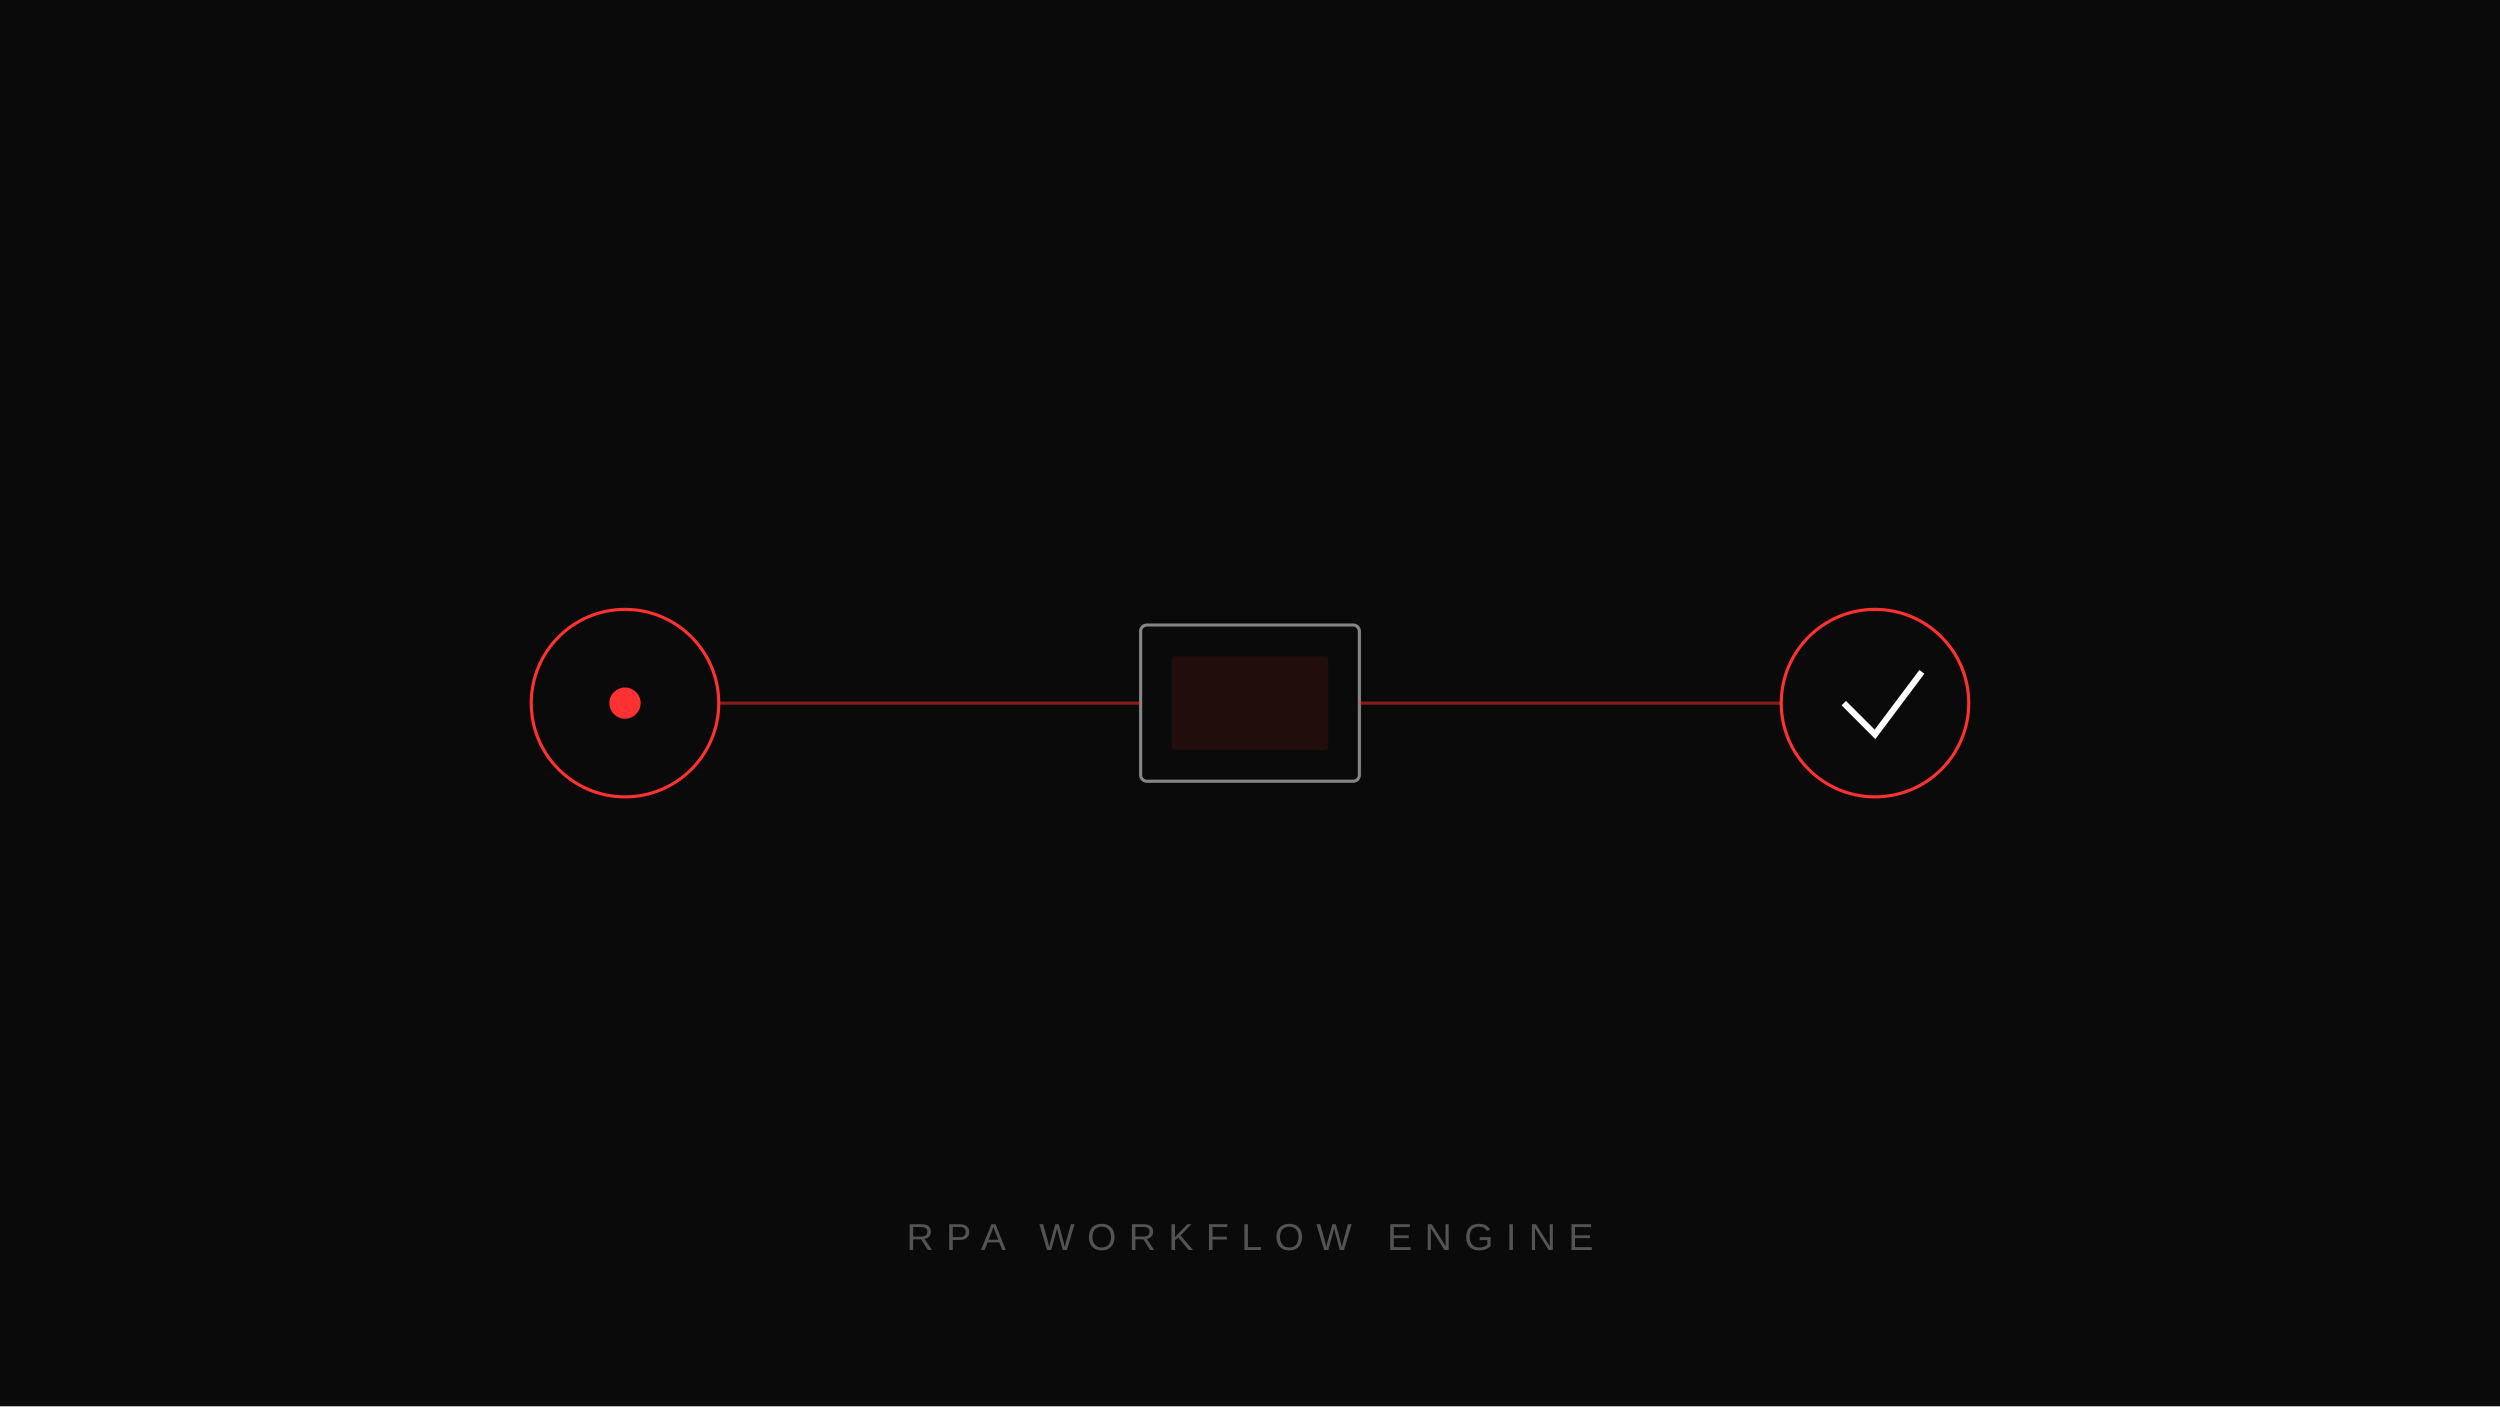
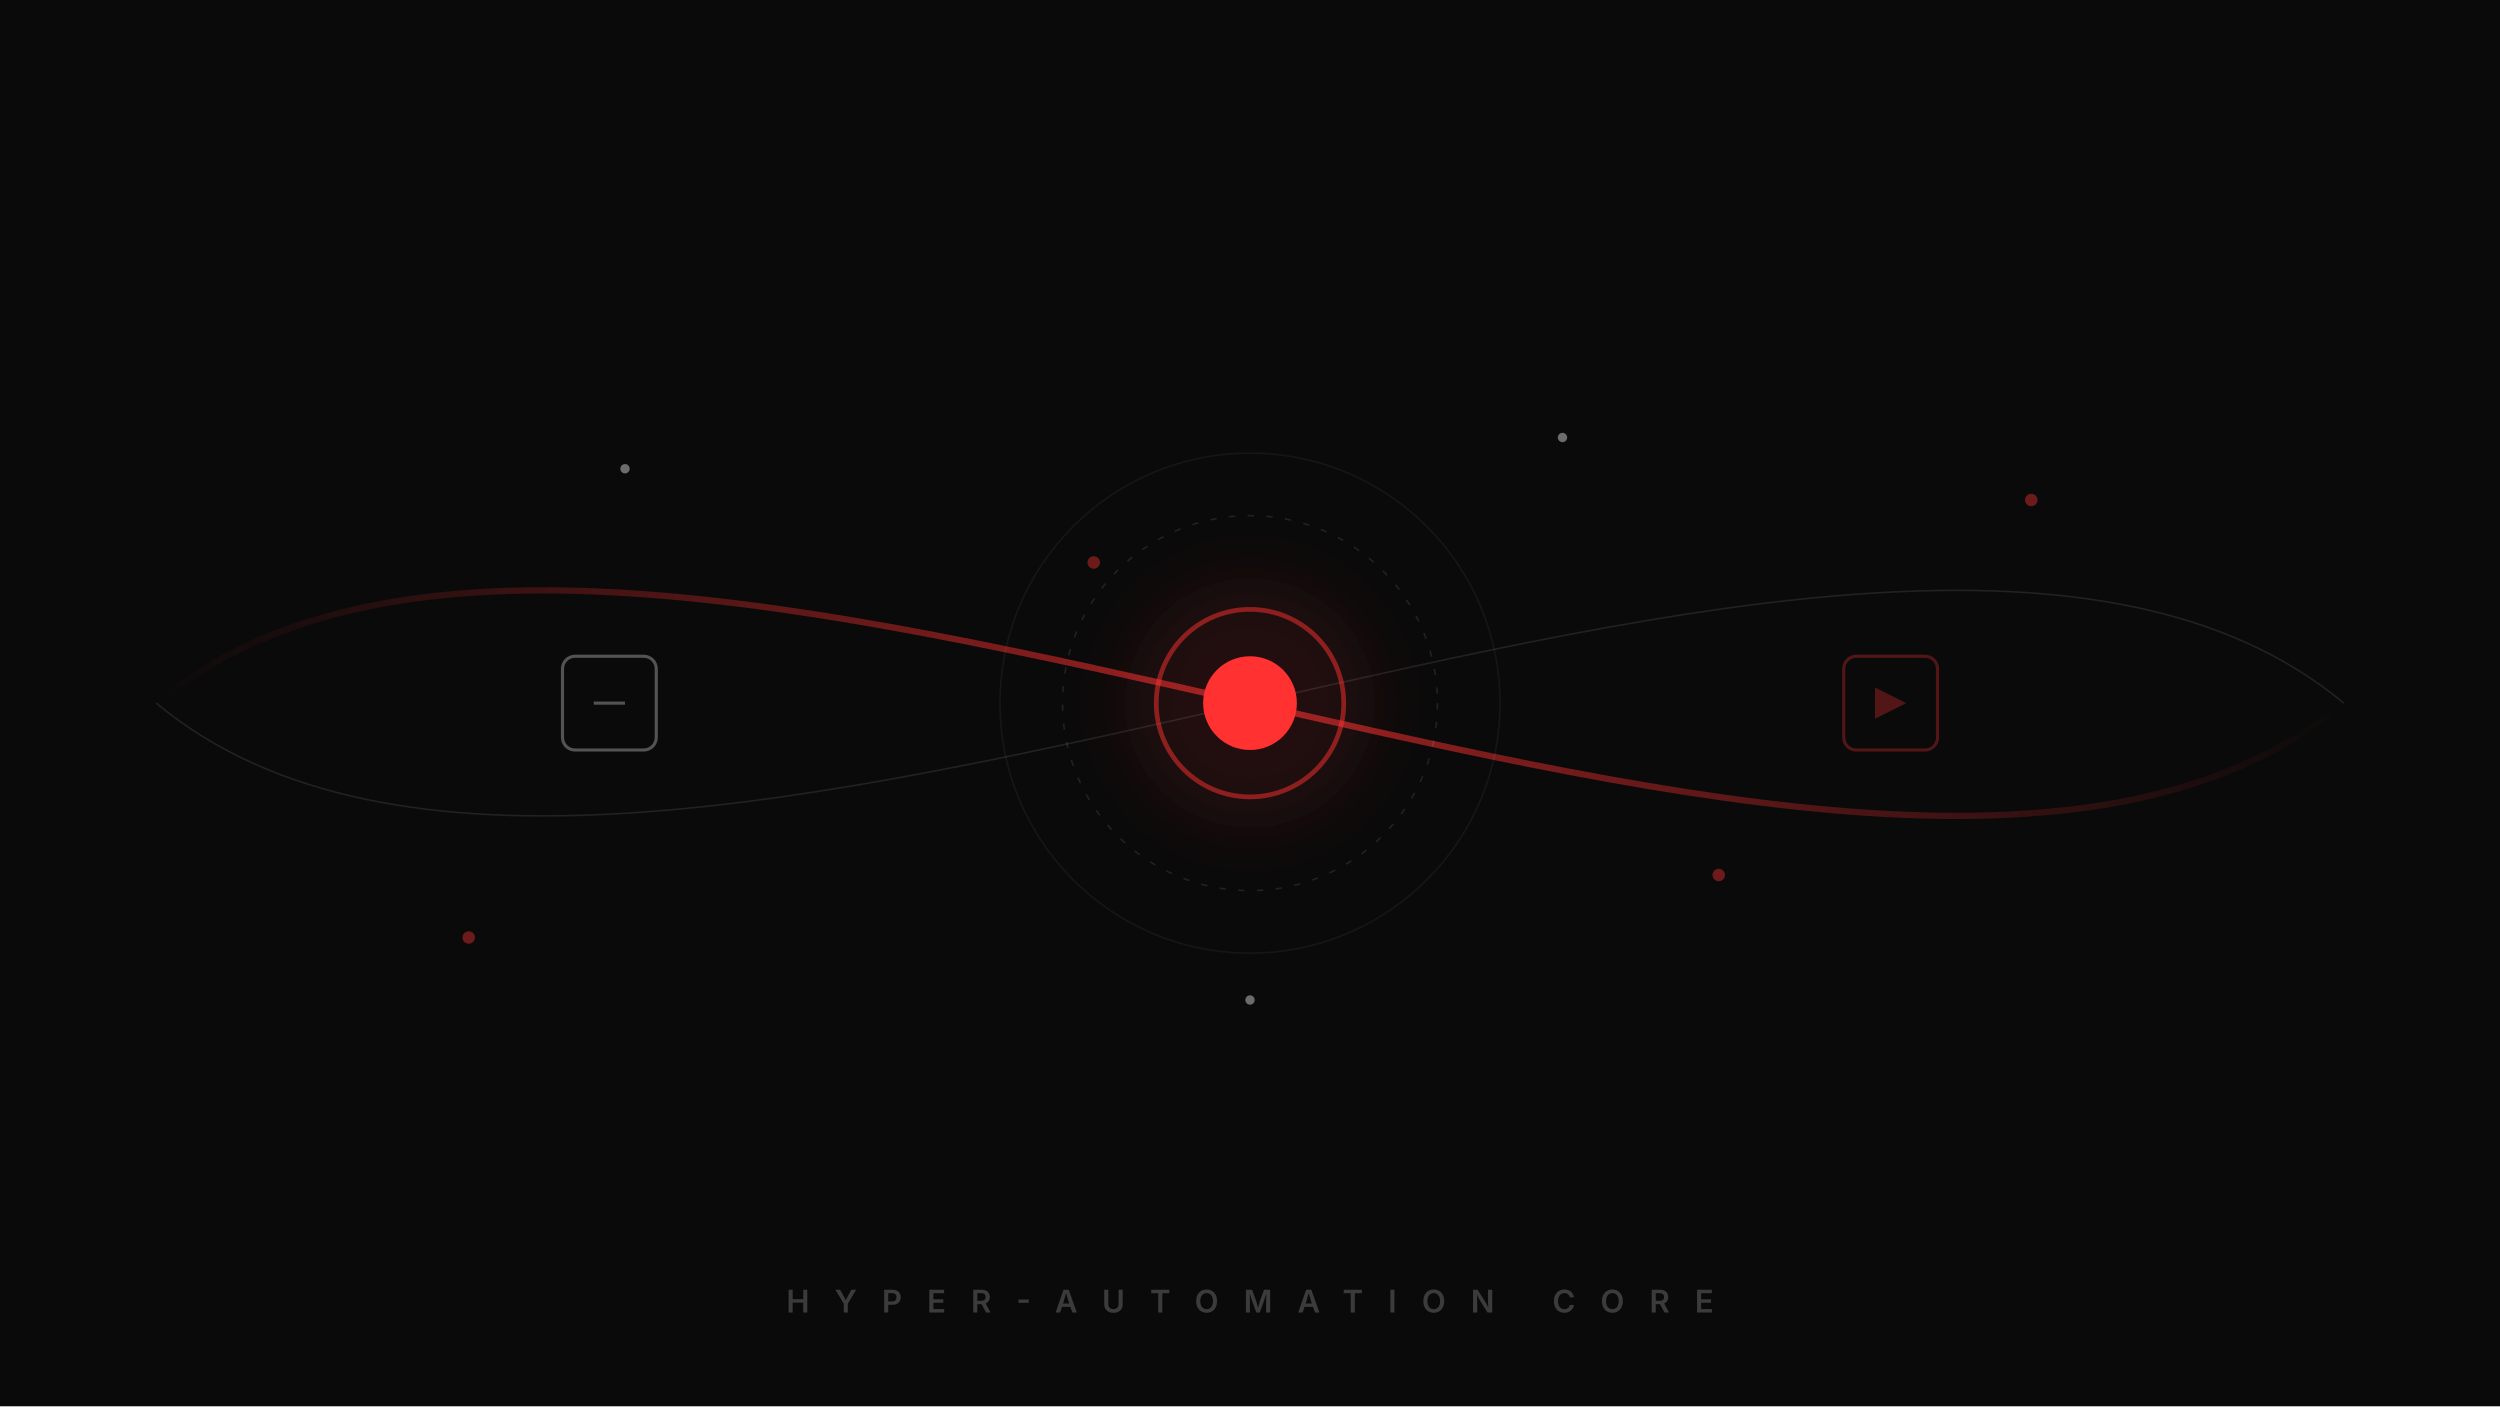
<svg xmlns="http://www.w3.org/2000/svg" width="800" height="450" viewBox="0 0 800 450" fill="none">
  <rect width="800" height="450" fill="#0A0A0A" />
  <defs>
-     <linearGradient id="grad2" x1="0%" y1="50%" x2="100%" y2="50%">
-       <stop offset="0%" style="stop-color:#FF3131;stop-opacity:0.3" />
-       <stop offset="100%" style="stop-color:#FFFFFF;stop-opacity:0.05" />
+     <filter id="blurFilter" x="-50%" y="-50%" width="200%" height="200%">
+       <feGaussianBlur stdDeviation="10" result="blur" />
+     </filter>
+     <linearGradient id="flowGrad" x1="0%" y1="0%" x2="100%" y2="0%">
+       <stop offset="0%" style="stop-color:#FF3131;stop-opacity:0" />
+       <stop offset="50%" style="stop-color:#FF3131;stop-opacity:1" />
+       <stop offset="100%" style="stop-color:#FF3131;stop-opacity:0" />
    </linearGradient>
+     <radialGradient id="particleGlow" cx="50%" cy="50%" r="50%">
+       <stop offset="0%" style="stop-color:#FF3131;stop-opacity:0.8" />
+       <stop offset="100%" style="stop-color:#FF3131;stop-opacity:0" />
+     </radialGradient>
  </defs>
-   <path d="M100 225 H700" stroke="url(#grad2)" stroke-width="1" stroke-dasharray="20 10" />
-   <path d="M100 150 H700" stroke="url(#grad2)" stroke-width="0.5" stroke-opacity="0.3" />
-   <path d="M100 300 H700" stroke="url(#grad2)" stroke-width="0.5" stroke-opacity="0.3" />
-   <circle cx="200" cy="225" r="30" stroke="#FF3131" stroke-width="1" />
-   <circle cx="200" cy="225" r="5" fill="#FF3131">
-     <animate attributeName="r" values="3;6;3" dur="2s" repeatCount="indefinite" />
-   </circle>
-   <rect x="365" y="200" width="70" height="50" rx="2" stroke="#FFFFFF" stroke-opacity="0.5" stroke-width="1" />
-   <rect x="375" y="210" width="50" height="30" rx="1" fill="#FF3131" fill-opacity="0.1" />
-   <circle cx="600" cy="225" r="30" stroke="#FF3131" stroke-width="1" />
-   <path d="M590 225 L600 235 L615 215" stroke="#FFFFFF" stroke-width="2" />
-   <path d="M230 225 L365 225" stroke="#FF3131" stroke-opacity="0.5" stroke-width="1" />
-   <path d="M435 225 L570 225" stroke="#FF3131" stroke-opacity="0.5" stroke-width="1" />
-   <text x="400" y="400" text-anchor="middle" fill="#FFFFFF" fill-opacity="0.3" font-family="Arial" font-size="12" letter-spacing="4">RPA WORKFLOW ENGINE</text>
+   <g opacity="0.4">
+     <circle cx="200" cy="150" r="1.5" fill="white" />
+     <circle cx="350" cy="180" r="2" fill="#FF3131" />
+     <circle cx="500" cy="140" r="1.5" fill="white" />
+     <circle cx="650" cy="160" r="2" fill="#FF3131" />
+     <circle cx="150" cy="300" r="2" fill="#FF3131" />
+     <circle cx="400" cy="320" r="1.5" fill="white" />
+     <circle cx="550" cy="280" r="2" fill="#FF3131" />
+   </g>
+   <path d="M50 225 C 200 100, 600 350, 750 225" stroke="url(#flowGrad)" stroke-width="2" opacity="0.6">
+     <animate attributeName="stroke-dashoffset" from="1000" to="0" dur="5s" repeatCount="indefinite" />
+   </path>
+   <path d="M50 225 C 200 350, 600 100, 750 225" stroke="white" stroke-width="0.5" stroke-opacity="0.1" />
+   <g transform="translate(400, 225)">
+     <circle r="40" fill="#FF3131" fill-opacity="0.1" filter="url(#blurFilter)" />
+     <circle r="30" stroke="#FF3131" stroke-width="1.5" stroke-opacity="0.5" />
+     <circle r="15" fill="#FF3131" />
+     <circle r="60" stroke="white" stroke-width="0.5" stroke-opacity="0.1" stroke-dasharray="2 4" />
+     <circle r="80" stroke="white" stroke-width="0.5" stroke-opacity="0.05" />
+   </g>
+   <g opacity="0.3">
+     <rect x="180" y="210" width="30" height="30" rx="4" stroke="white" stroke-width="1" />
+     <path d="M190 225 H200" stroke="white" stroke-width="1" />
+     <rect x="590" y="210" width="30" height="30" rx="4" stroke="#FF3131" stroke-width="1" />
+     <path d="M600 220 L600 230 L610 225 Z" fill="#FF3131" />
+   </g>
+   <text x="400" y="420" text-anchor="middle" fill="white" fill-opacity="0.2" font-family="Inter, sans-serif" font-size="10" font-weight="600" letter-spacing="8">HYPER-AUTOMATION CORE</text>
</svg>
